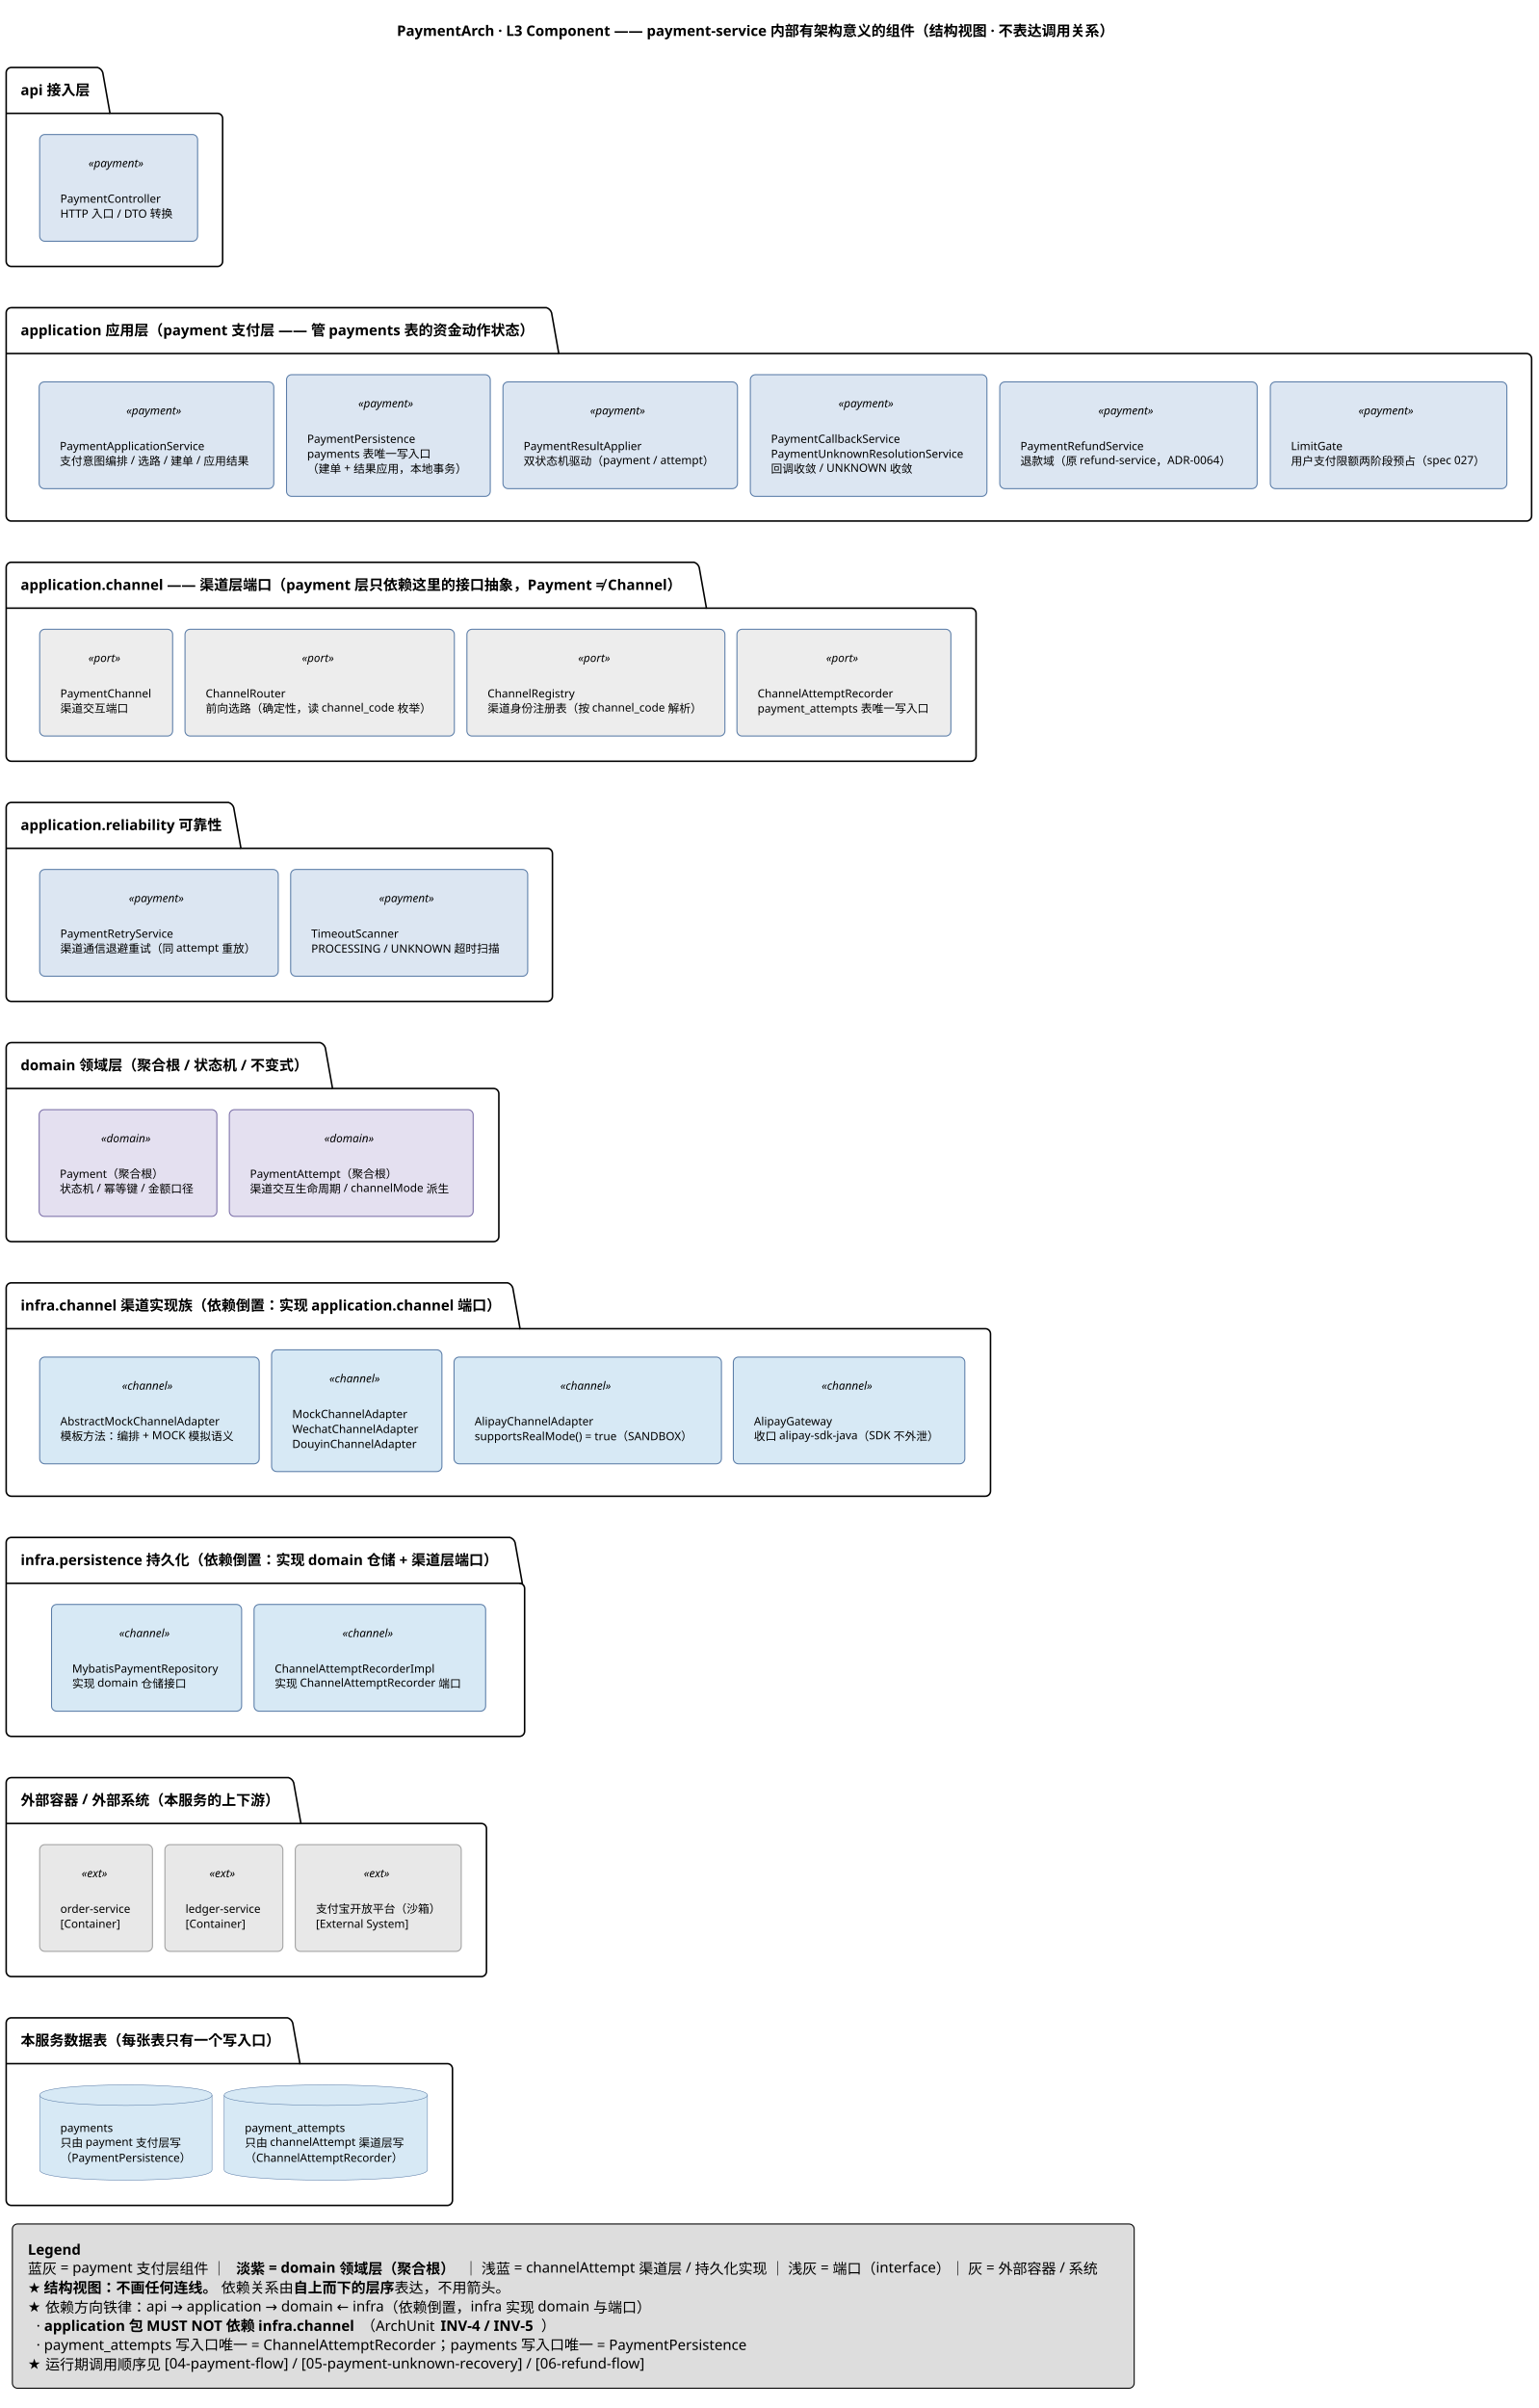
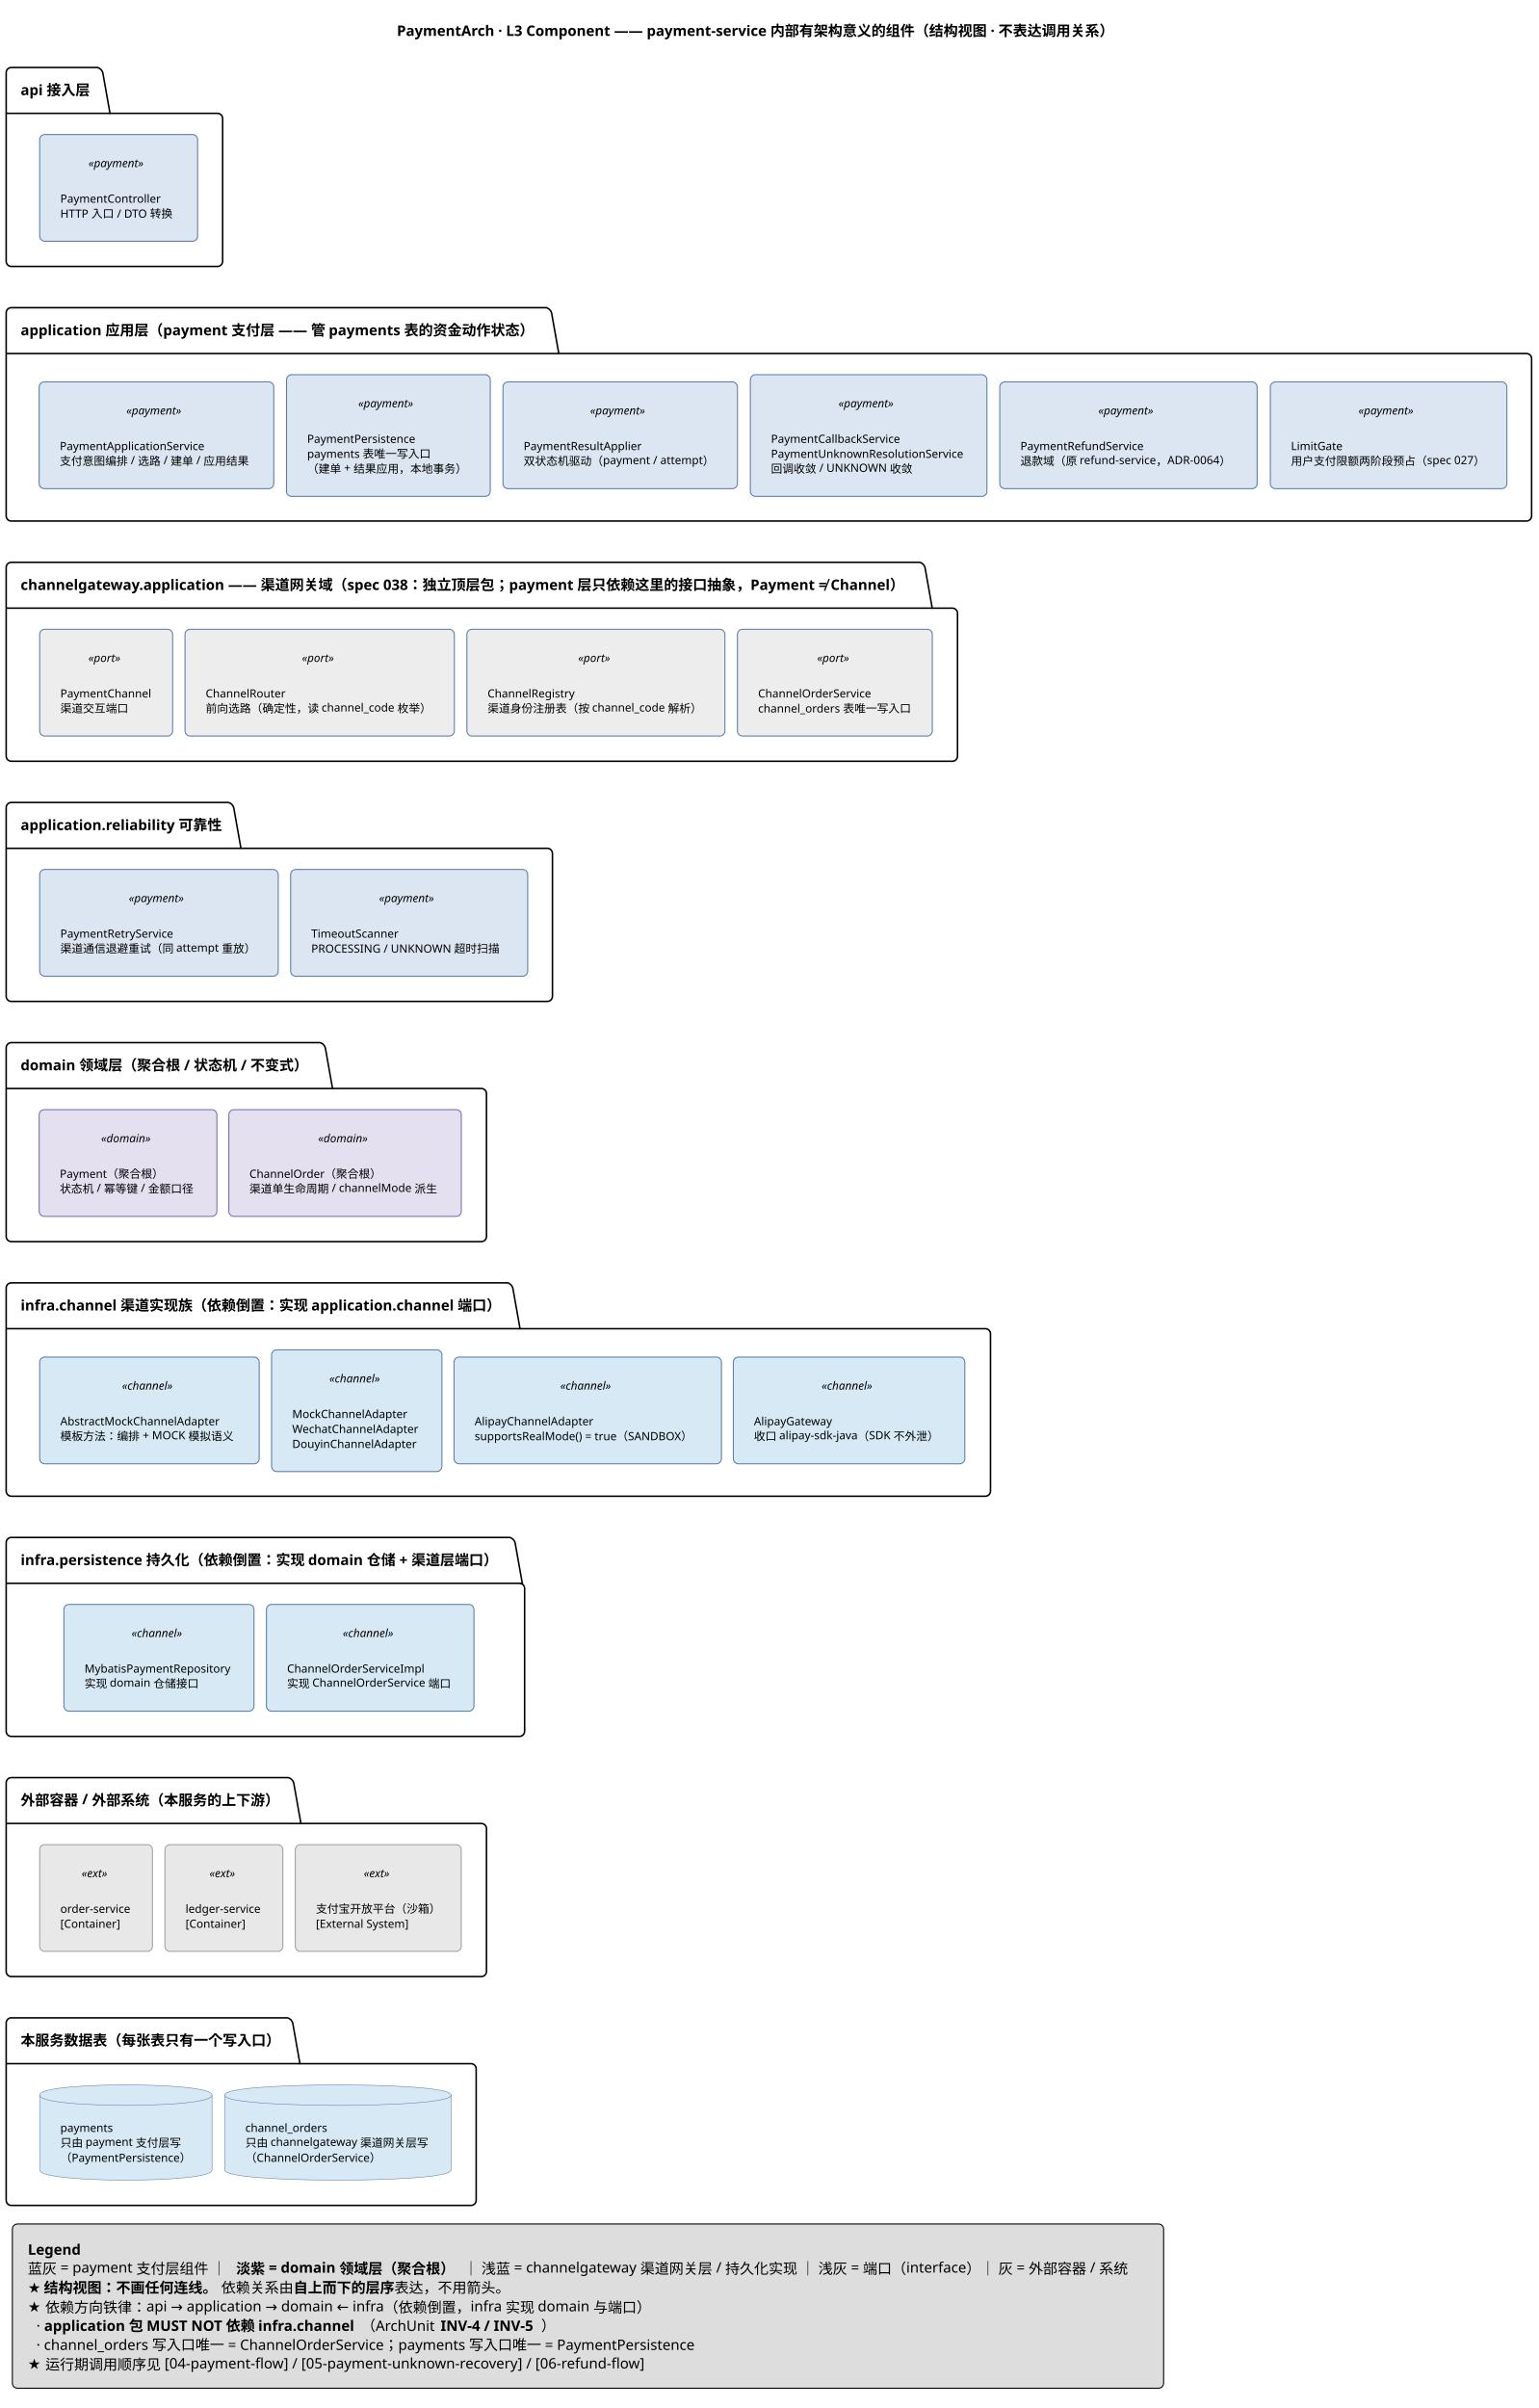
<svg xmlns="http://www.w3.org/2000/svg" contentStyleType="text/css" height="2336px" preserveAspectRatio="none" style="width:1493px;height:2336px;background:#FFFFFF;" version="1.1" viewBox="0 0 1493 2336" width="1493px" zoomAndPan="magnify">
  <defs />
  <g>
    <text fill="#000000" font-family="Microsoft YaHei" font-size="14" font-weight="bold" lengthAdjust="spacing" textLength="708.928" x="385.036" y="34.813">PaymentArch · L3 Component —— payment-service 内部有架构意义的组件（结构视图 · 不表达调用关系）</text>
    <g id="cluster_API">
      <path d="M11,65.478 L94.724,65.478 A7.5,7.5 0 0 1 99.724,70.478 L106.724,109.955 L211,109.955 A5,5 0 0 1 216,114.955 L216,253.477 A5,5 0 0 1 211,258.478 L11,258.478 A5,5 0 0 1 6,253.477 L6,70.478 A5,5 0 0 1 11,65.478 " fill="none" style="stroke:#000000;stroke-width:1.5;" />
      <line style="stroke:#000000;stroke-width:1.5;" x1="6" x2="106.724" y1="109.955" y2="109.955" />
      <text fill="#000000" font-family="Microsoft YaHei" font-size="14" font-weight="bold" lengthAdjust="spacing" textLength="67.724" x="20" y="92.291">api 接入层</text>
    </g>
    <g id="cluster_APP">
      <path d="M11,298.478 L530.152,298.478 A7.5,7.5 0 0 1 535.152,303.478 L542.152,342.955 L1481,342.955 A5,5 0 0 1 1486,347.955 L1486,500.478 A5,5 0 0 1 1481,505.478 L11,505.478 A5,5 0 0 1 6,500.478 L6,303.478 A5,5 0 0 1 11,298.478 " fill="none" style="stroke:#000000;stroke-width:1.5;" />
      <line style="stroke:#000000;stroke-width:1.5;" x1="6" x2="542.152" y1="342.955" y2="342.955" />
      <text fill="#000000" font-family="Microsoft YaHei" font-size="14" font-weight="bold" lengthAdjust="spacing" textLength="503.152" x="20" y="325.291">application 应用层（payment 支付层 —— 管 payments 表的资金动作状态）</text>
    </g>
    <g id="cluster_PORTS">
-       <path d="M11,545.477 L673.393,545.477 A7.5,7.5 0 0 1 678.393,550.477 L685.393,589.955 L942,589.955 A5,5 0 0 1 947,594.955 L947,733.477 A5,5 0 0 1 942,738.477 L11,738.477 A5,5 0 0 1 6,733.477 L6,550.477 A5,5 0 0 1 11,545.477 " fill="none" style="stroke:#000000;stroke-width:1.5;" />
-       <line style="stroke:#000000;stroke-width:1.5;" x1="6" x2="685.393" y1="589.955" y2="589.955" />
-       <text fill="#000000" font-family="Microsoft YaHei" font-size="14" font-weight="bold" lengthAdjust="spacing" textLength="646.393" x="20" y="572.291">application.channel —— 渠道层端口（payment 层只依赖这里的接口抽象，Payment ≠ Channel）</text>
+       <path d="M11,545.477 L892.464,545.477 A7.5,7.5 0 0 1 897.464,550.477 L904.464,589.955 L924,589.955 A5,5 0 0 1 929,594.955 L929,733.477 A5,5 0 0 1 924,738.477 L11,738.477 A5,5 0 0 1 6,733.477 L6,550.477 A5,5 0 0 1 11,545.477 " fill="none" style="stroke:#000000;stroke-width:1.5;" />
+       <line style="stroke:#000000;stroke-width:1.5;" x1="6" x2="904.464" y1="589.955" y2="589.955" />
+       <text fill="#000000" font-family="Microsoft YaHei" font-size="14" font-weight="bold" lengthAdjust="spacing" textLength="865.464" x="20" y="572.291">channelgateway.application —— 渠道网关域（spec 038：独立顶层包；payment 层只依赖这里的接口抽象，Payment ≠ Channel）</text>
    </g>
    <g id="cluster_REL">
      <path d="M11,778.477 L221.763,778.477 A7.5,7.5 0 0 1 226.763,783.477 L233.763,822.955 L531,822.955 A5,5 0 0 1 536,827.955 L536,966.477 A5,5 0 0 1 531,971.477 L11,971.477 A5,5 0 0 1 6,966.477 L6,783.477 A5,5 0 0 1 11,778.477 " fill="none" style="stroke:#000000;stroke-width:1.5;" />
      <line style="stroke:#000000;stroke-width:1.5;" x1="6" x2="233.763" y1="822.955" y2="822.955" />
      <text fill="#000000" font-family="Microsoft YaHei" font-size="14" font-weight="bold" lengthAdjust="spacing" textLength="194.763" x="20" y="805.291">application.reliability 可靠性</text>
    </g>
    <g id="cluster_DOM">
-       <path d="M11,1011.477 L310.637,1011.477 A7.5,7.5 0 0 1 315.637,1016.477 L322.637,1055.955 L479,1055.955 A5,5 0 0 1 484,1060.955 L484,1199.477 A5,5 0 0 1 479,1204.477 L11,1204.477 A5,5 0 0 1 6,1199.477 L6,1016.477 A5,5 0 0 1 11,1011.477 " fill="none" style="stroke:#000000;stroke-width:1.5;" />
+       <path d="M11,1011.477 L310.637,1011.477 A7.5,7.5 0 0 1 315.637,1016.477 L322.637,1055.955 L467,1055.955 A5,5 0 0 1 472,1060.955 L472,1199.477 A5,5 0 0 1 467,1204.477 L11,1204.477 A5,5 0 0 1 6,1199.477 L6,1016.477 A5,5 0 0 1 11,1011.477 " fill="none" style="stroke:#000000;stroke-width:1.5;" />
      <line style="stroke:#000000;stroke-width:1.5;" x1="6" x2="322.637" y1="1055.955" y2="1055.955" />
      <text fill="#000000" font-family="Microsoft YaHei" font-size="14" font-weight="bold" lengthAdjust="spacing" textLength="283.637" x="20" y="1038.291">domain 领域层（聚合根 / 状态机 / 不变式）</text>
    </g>
    <g id="cluster_IMPL">
      <path d="M11,1244.477 L492.548,1244.477 A7.5,7.5 0 0 1 497.548,1249.477 L504.548,1288.955 L956,1288.955 A5,5 0 0 1 961,1293.955 L961,1446.477 A5,5 0 0 1 956,1451.477 L11,1451.477 A5,5 0 0 1 6,1446.477 L6,1249.477 A5,5 0 0 1 11,1244.477 " fill="none" style="stroke:#000000;stroke-width:1.5;" />
      <line style="stroke:#000000;stroke-width:1.5;" x1="6" x2="504.548" y1="1288.955" y2="1288.955" />
      <text fill="#000000" font-family="Microsoft YaHei" font-size="14" font-weight="bold" lengthAdjust="spacing" textLength="465.548" x="20" y="1271.291">infra.channel 渠道实现族（依赖倒置：实现 application.channel 端口）</text>
    </g>
    <g id="cluster_IMPP">
      <path d="M11,1491.477 L494.735,1491.477 A7.5,7.5 0 0 1 499.735,1496.477 L506.735,1535.955 L504,1535.955 A5,5 0 0 1 509,1540.955 L509,1679.477 A5,5 0 0 1 504,1684.477 L11,1684.477 A5,5 0 0 1 6,1679.477 L6,1496.477 A5,5 0 0 1 11,1491.477 " fill="none" style="stroke:#000000;stroke-width:1.5;" />
      <line style="stroke:#000000;stroke-width:1.5;" x1="6" x2="506.735" y1="1535.955" y2="1535.955" />
      <text fill="#000000" font-family="Microsoft YaHei" font-size="14" font-weight="bold" lengthAdjust="spacing" textLength="467.735" x="20" y="1518.291">infra.persistence 持久化（依赖倒置：实现 domain 仓储 + 渠道层端口）</text>
    </g>
    <g id="cluster_EXTS">
      <path d="M11,1724.477 L279.957,1724.477 A7.5,7.5 0 0 1 284.957,1729.477 L291.957,1768.955 L467,1768.955 A5,5 0 0 1 472,1773.955 L472,1912.477 A5,5 0 0 1 467,1917.477 L11,1917.477 A5,5 0 0 1 6,1912.477 L6,1729.477 A5,5 0 0 1 11,1724.477 " fill="none" style="stroke:#000000;stroke-width:1.5;" />
      <line style="stroke:#000000;stroke-width:1.5;" x1="6" x2="291.957" y1="1768.955" y2="1768.955" />
      <text fill="#000000" font-family="Microsoft YaHei" font-size="14" font-weight="bold" lengthAdjust="spacing" textLength="252.957" x="20" y="1751.291">外部容器 / 外部系统（本服务的上下游）</text>
    </g>
    <g id="cluster_TABS">
-       <path d="M11,1957.477 L279,1957.477 A7.5,7.5 0 0 1 284,1962.477 L291,2001.955 L434,2001.955 A5,5 0 0 1 439,2006.955 L439,2134.477 A5,5 0 0 1 434,2139.477 L11,2139.477 A5,5 0 0 1 6,2134.477 L6,1962.477 A5,5 0 0 1 11,1957.477 " fill="none" style="stroke:#000000;stroke-width:1.5;" />
+       <path d="M11,1957.477 L279,1957.477 A7.5,7.5 0 0 1 284,1962.477 L291,2001.955 L457,2001.955 A5,5 0 0 1 462,2006.955 L462,2134.477 A5,5 0 0 1 457,2139.477 L11,2139.477 A5,5 0 0 1 6,2134.477 L6,1962.477 A5,5 0 0 1 11,1957.477 " fill="none" style="stroke:#000000;stroke-width:1.5;" />
      <line style="stroke:#000000;stroke-width:1.5;" x1="6" x2="291" y1="2001.955" y2="2001.955" />
      <text fill="#000000" font-family="Microsoft YaHei" font-size="14" font-weight="bold" lengthAdjust="spacing" textLength="252" x="20" y="1984.291">本服务数据表（每张表只有一个写入口）</text>
    </g>
    <g id="elem_C1">
      <rect fill="#DCE6F2" height="103.554" rx="5" ry="5" style="stroke:#5B7DA8;stroke-width:1;" width="153.217" x="38.5" y="130.477" />
      <text fill="#000000" font-family="Microsoft YaHei" font-size="11" font-style="italic" lengthAdjust="spacing" textLength="58.577" x="85.82" y="162.117">«payment»</text>
      <text fill="#000000" font-family="Microsoft YaHei" font-size="11" lengthAdjust="spacing" textLength="98.774" x="58.5" y="196.635">PaymentController</text>
      <text fill="#000000" font-family="Microsoft YaHei" font-size="11" lengthAdjust="spacing" textLength="113.217" x="58.5" y="211.153">HTTP 入口 / DTO 转换</text>
    </g>
    <g id="elem_A1">
      <rect fill="#DCE6F2" height="103.554" rx="5" ry="5" style="stroke:#5B7DA8;stroke-width:1;" width="227.628" x="38" y="370.478" />
      <text fill="#000000" font-family="Microsoft YaHei" font-size="11" font-style="italic" lengthAdjust="spacing" textLength="58.577" x="122.526" y="402.117">«payment»</text>
      <text fill="#000000" font-family="Microsoft YaHei" font-size="11" lengthAdjust="spacing" textLength="143.344" x="58" y="436.635">PaymentApplicationService</text>
      <text fill="#000000" font-family="Microsoft YaHei" font-size="11" lengthAdjust="spacing" textLength="187.628" x="58" y="451.153">支付意图编排 / 选路 / 建单 / 应用结果</text>
    </g>
    <g id="elem_A2">
      <rect fill="#DCE6F2" height="118.072" rx="5" ry="5" style="stroke:#5B7DA8;stroke-width:1;" width="197.668" x="278" y="363.478" />
      <text fill="#000000" font-family="Microsoft YaHei" font-size="11" font-style="italic" lengthAdjust="spacing" textLength="58.577" x="347.546" y="395.117">«payment»</text>
      <text fill="#000000" font-family="Microsoft YaHei" font-size="11" lengthAdjust="spacing" textLength="105.214" x="298" y="429.635">PaymentPersistence</text>
      <text fill="#000000" font-family="Microsoft YaHei" font-size="11" lengthAdjust="spacing" textLength="120.699" x="298" y="444.153">payments 表唯一写入口</text>
      <text fill="#000000" font-family="Microsoft YaHei" font-size="11" lengthAdjust="spacing" textLength="157.668" x="298" y="458.671">（建单 + 结果应用，本地事务）</text>
    </g>
    <g id="elem_A3">
      <rect fill="#DCE6F2" height="103.554" rx="5" ry="5" style="stroke:#5B7DA8;stroke-width:1;" width="227.51" x="488" y="370.478" />
      <text fill="#000000" font-family="Microsoft YaHei" font-size="11" font-style="italic" lengthAdjust="spacing" textLength="58.577" x="572.467" y="402.117">«payment»</text>
      <text fill="#000000" font-family="Microsoft YaHei" font-size="11" lengthAdjust="spacing" textLength="116.461" x="508" y="436.635">PaymentResultApplier</text>
      <text fill="#000000" font-family="Microsoft YaHei" font-size="11" lengthAdjust="spacing" textLength="187.51" x="508" y="451.153">双状态机驱动（payment / attempt）</text>
    </g>
    <g id="elem_A4">
      <rect fill="#DCE6F2" height="118.072" rx="5" ry="5" style="stroke:#5B7DA8;stroke-width:1;" width="229.53" x="728" y="363.478" />
      <text fill="#000000" font-family="Microsoft YaHei" font-size="11" font-style="italic" lengthAdjust="spacing" textLength="58.577" x="813.476" y="395.117">«payment»</text>
      <text fill="#000000" font-family="Microsoft YaHei" font-size="11" lengthAdjust="spacing" textLength="127.209" x="748" y="429.635">PaymentCallbackService</text>
      <text fill="#000000" font-family="Microsoft YaHei" font-size="11" lengthAdjust="spacing" textLength="189.53" x="748" y="444.153">PaymentUnknownResolutionService</text>
      <text fill="#000000" font-family="Microsoft YaHei" font-size="11" lengthAdjust="spacing" textLength="142.645" x="748" y="458.671">回调收敛 / UNKNOWN 收敛</text>
    </g>
    <g id="elem_A5">
      <rect fill="#DCE6F2" height="103.554" rx="5" ry="5" style="stroke:#5B7DA8;stroke-width:1;" width="249.714" x="970" y="370.478" />
      <text fill="#000000" font-family="Microsoft YaHei" font-size="11" font-style="italic" lengthAdjust="spacing" textLength="58.577" x="1065.569" y="402.117">«payment»</text>
      <text fill="#000000" font-family="Microsoft YaHei" font-size="11" lengthAdjust="spacing" textLength="121.134" x="990" y="436.635">PaymentRefundService</text>
      <text fill="#000000" font-family="Microsoft YaHei" font-size="11" lengthAdjust="spacing" textLength="209.714" x="990" y="451.153">退款域（原 refund-service，ADR-0064）</text>
    </g>
    <g id="elem_A6">
      <rect fill="#DCE6F2" height="103.554" rx="5" ry="5" style="stroke:#5B7DA8;stroke-width:1;" width="229.481" x="1232.5" y="370.478" />
      <text fill="#000000" font-family="Microsoft YaHei" font-size="11" font-style="italic" lengthAdjust="spacing" textLength="58.577" x="1317.952" y="402.117">«payment»</text>
      <text fill="#000000" font-family="Microsoft YaHei" font-size="11" lengthAdjust="spacing" textLength="50.504" x="1252.5" y="436.635">LimitGate</text>
      <text fill="#000000" font-family="Microsoft YaHei" font-size="11" lengthAdjust="spacing" textLength="189.481" x="1252.5" y="451.153">用户支付限额两阶段预占（spec 027）</text>
    </g>
    <g id="elem_P1">
      <rect fill="#EDEDED" height="103.554" rx="5" ry="5" style="stroke:#5B7DA8;stroke-width:1;" width="128.994" x="38.5" y="610.477" />
      <text fill="#000000" font-family="Microsoft YaHei" font-size="11" font-style="italic" lengthAdjust="spacing" textLength="34.541" x="85.726" y="642.117">«port»</text>
      <text fill="#000000" font-family="Microsoft YaHei" font-size="11" lengthAdjust="spacing" textLength="88.994" x="58.5" y="676.635">PaymentChannel</text>
      <text fill="#000000" font-family="Microsoft YaHei" font-size="11" lengthAdjust="spacing" textLength="66" x="58.5" y="691.153">渠道交互端口</text>
    </g>
    <g id="elem_P2">
      <rect fill="#EDEDED" height="103.554" rx="5" ry="5" style="stroke:#5B7DA8;stroke-width:1;" width="261.321" x="179.5" y="610.477" />
      <text fill="#000000" font-family="Microsoft YaHei" font-size="11" font-style="italic" lengthAdjust="spacing" textLength="34.541" x="292.89" y="642.117">«port»</text>
      <text fill="#000000" font-family="Microsoft YaHei" font-size="11" lengthAdjust="spacing" textLength="78.429" x="199.5" y="676.635">ChannelRouter</text>
      <text fill="#000000" font-family="Microsoft YaHei" font-size="11" lengthAdjust="spacing" textLength="221.321" x="199.5" y="691.153">前向选路（确定性，读 channel_code 枚举）</text>
    </g>
    <g id="elem_P3">
      <rect fill="#EDEDED" height="103.554" rx="5" ry="5" style="stroke:#5B7DA8;stroke-width:1;" width="250.321" x="453" y="610.477" />
      <text fill="#000000" font-family="Microsoft YaHei" font-size="11" font-style="italic" lengthAdjust="spacing" textLength="34.541" x="560.89" y="642.117">«port»</text>
      <text fill="#000000" font-family="Microsoft YaHei" font-size="11" lengthAdjust="spacing" textLength="85.535" x="473" y="676.635">ChannelRegistry</text>
      <text fill="#000000" font-family="Microsoft YaHei" font-size="11" lengthAdjust="spacing" textLength="210.321" x="473" y="691.153">渠道身份注册表（按 channel_code 解析）</text>
    </g>
    <g id="elem_P4">
-       <rect fill="#EDEDED" height="103.554" rx="5" ry="5" style="stroke:#5B7DA8;stroke-width:1;" width="207.578" x="715" y="610.477" />
-       <text fill="#000000" font-family="Microsoft YaHei" font-size="11" font-style="italic" lengthAdjust="spacing" textLength="34.541" x="801.518" y="642.117">«port»</text>
-       <text fill="#000000" font-family="Microsoft YaHei" font-size="11" lengthAdjust="spacing" textLength="134.154" x="735" y="676.635">ChannelAttemptRecorder</text>
-       <text fill="#000000" font-family="Microsoft YaHei" font-size="11" lengthAdjust="spacing" textLength="167.578" x="735" y="691.153">payment_attempts 表唯一写入口</text>
+       <rect fill="#EDEDED" height="103.554" rx="5" ry="5" style="stroke:#5B7DA8;stroke-width:1;" width="189.042" x="715.5" y="610.477" />
+       <text fill="#000000" font-family="Microsoft YaHei" font-size="11" font-style="italic" lengthAdjust="spacing" textLength="34.541" x="792.75" y="642.117">«port»</text>
+       <text fill="#000000" font-family="Microsoft YaHei" font-size="11" lengthAdjust="spacing" textLength="110.827" x="735.5" y="676.635">ChannelOrderService</text>
+       <text fill="#000000" font-family="Microsoft YaHei" font-size="11" lengthAdjust="spacing" textLength="149.042" x="735.5" y="691.153">channel_orders 表唯一写入口</text>
    </g>
    <g id="elem_R1">
      <rect fill="#DCE6F2" height="103.554" rx="5" ry="5" style="stroke:#5B7DA8;stroke-width:1;" width="231.458" x="38.5" y="843.477" />
      <text fill="#000000" font-family="Microsoft YaHei" font-size="11" font-style="italic" lengthAdjust="spacing" textLength="58.577" x="124.94" y="875.117">«payment»</text>
      <text fill="#000000" font-family="Microsoft YaHei" font-size="11" lengthAdjust="spacing" textLength="110.849" x="58.5" y="909.635">PaymentRetryService</text>
      <text fill="#000000" font-family="Microsoft YaHei" font-size="11" lengthAdjust="spacing" textLength="191.458" x="58.5" y="924.153">渠道通信退避重试（同 attempt 重放）</text>
    </g>
    <g id="elem_R2">
      <rect fill="#DCE6F2" height="103.554" rx="5" ry="5" style="stroke:#5B7DA8;stroke-width:1;" width="229.981" x="282" y="843.477" />
      <text fill="#000000" font-family="Microsoft YaHei" font-size="11" font-style="italic" lengthAdjust="spacing" textLength="58.577" x="367.702" y="875.117">«payment»</text>
      <text fill="#000000" font-family="Microsoft YaHei" font-size="11" lengthAdjust="spacing" textLength="85.594" x="302" y="909.635">TimeoutScanner</text>
      <text fill="#000000" font-family="Microsoft YaHei" font-size="11" lengthAdjust="spacing" textLength="189.981" x="302" y="924.153">PROCESSING / UNKNOWN 超时扫描</text>
    </g>
    <g id="elem_D1">
      <rect fill="#E4E0F0" height="103.554" rx="5" ry="5" style="stroke:#7B6FA8;stroke-width:1;" width="172.419" x="38" y="1076.477" />
      <text fill="#000000" font-family="Microsoft YaHei" font-size="11" font-style="italic" lengthAdjust="spacing" textLength="52.347" x="98.036" y="1108.117">«domain»</text>
      <text fill="#000000" font-family="Microsoft YaHei" font-size="11" lengthAdjust="spacing" textLength="101.057" x="58" y="1142.635">Payment（聚合根）</text>
      <text fill="#000000" font-family="Microsoft YaHei" font-size="11" lengthAdjust="spacing" textLength="132.419" x="58" y="1157.153">状态机 / 幂等键 / 金额口径</text>
    </g>
    <g id="elem_D2">
-       <rect fill="#E4E0F0" height="103.554" rx="5" ry="5" style="stroke:#7B6FA8;stroke-width:1;" width="236.577" x="222.5" y="1076.477" />
-       <text fill="#000000" font-family="Microsoft YaHei" font-size="11" font-style="italic" lengthAdjust="spacing" textLength="52.347" x="314.615" y="1108.117">«domain»</text>
-       <text fill="#000000" font-family="Microsoft YaHei" font-size="11" lengthAdjust="spacing" textLength="144.665" x="242.5" y="1142.635">PaymentAttempt（聚合根）</text>
-       <text fill="#000000" font-family="Microsoft YaHei" font-size="11" lengthAdjust="spacing" textLength="196.577" x="242.5" y="1157.153">渠道交互生命周期 / channelMode 派生</text>
+       <rect fill="#E4E0F0" height="103.554" rx="5" ry="5" style="stroke:#7B6FA8;stroke-width:1;" width="225.577" x="222" y="1076.477" />
+       <text fill="#000000" font-family="Microsoft YaHei" font-size="11" font-style="italic" lengthAdjust="spacing" textLength="52.347" x="308.615" y="1108.117">«domain»</text>
+       <text fill="#000000" font-family="Microsoft YaHei" font-size="11" lengthAdjust="spacing" textLength="128.579" x="242" y="1142.635">ChannelOrder（聚合根）</text>
+       <text fill="#000000" font-family="Microsoft YaHei" font-size="11" lengthAdjust="spacing" textLength="185.577" x="242" y="1157.153">渠道单生命周期 / channelMode 派生</text>
    </g>
    <g id="elem_I1">
      <rect fill="#D7E9F5" height="103.554" rx="5" ry="5" style="stroke:#5B7DA8;stroke-width:1;" width="212.976" x="38.5" y="1316.477" />
      <text fill="#000000" font-family="Microsoft YaHei" font-size="11" font-style="italic" lengthAdjust="spacing" textLength="53.319" x="118.329" y="1348.117">«channel»</text>
      <text fill="#000000" font-family="Microsoft YaHei" font-size="11" lengthAdjust="spacing" textLength="158.453" x="58.5" y="1382.635">AbstractMockChannelAdapter</text>
      <text fill="#000000" font-family="Microsoft YaHei" font-size="11" lengthAdjust="spacing" textLength="172.976" x="58.5" y="1397.153">模板方法：编排 + MOCK 模拟语义</text>
    </g>
    <g id="elem_I2">
      <rect fill="#D7E9F5" height="118.072" rx="5" ry="5" style="stroke:#5B7DA8;stroke-width:1;" width="165.259" x="263.5" y="1309.477" />
      <text fill="#000000" font-family="Microsoft YaHei" font-size="11" font-style="italic" lengthAdjust="spacing" textLength="53.319" x="319.47" y="1341.117">«channel»</text>
      <text fill="#000000" font-family="Microsoft YaHei" font-size="11" lengthAdjust="spacing" textLength="114.603" x="283.5" y="1375.635">MockChannelAdapter</text>
      <text fill="#000000" font-family="Microsoft YaHei" font-size="11" lengthAdjust="spacing" textLength="125.259" x="283.5" y="1390.153">WechatChannelAdapter</text>
      <text fill="#000000" font-family="Microsoft YaHei" font-size="11" lengthAdjust="spacing" textLength="123.036" x="283.5" y="1404.671">DouyinChannelAdapter</text>
    </g>
    <g id="elem_I3">
      <rect fill="#D7E9F5" height="103.554" rx="5" ry="5" style="stroke:#5B7DA8;stroke-width:1;" width="259.457" x="440.5" y="1316.477" />
      <text fill="#000000" font-family="Microsoft YaHei" font-size="11" font-style="italic" lengthAdjust="spacing" textLength="53.319" x="543.569" y="1348.117">«channel»</text>
      <text fill="#000000" font-family="Microsoft YaHei" font-size="11" lengthAdjust="spacing" textLength="117.879" x="460.5" y="1382.635">AlipayChannelAdapter</text>
      <text fill="#000000" font-family="Microsoft YaHei" font-size="11" lengthAdjust="spacing" textLength="219.458" x="460.5" y="1397.153">supportsRealMode() = true（SANDBOX）</text>
    </g>
    <g id="elem_I4">
      <rect fill="#D7E9F5" height="103.554" rx="5" ry="5" style="stroke:#5B7DA8;stroke-width:1;" width="224.588" x="711.5" y="1316.477" />
      <text fill="#000000" font-family="Microsoft YaHei" font-size="11" font-style="italic" lengthAdjust="spacing" textLength="53.319" x="797.135" y="1348.117">«channel»</text>
      <text fill="#000000" font-family="Microsoft YaHei" font-size="11" lengthAdjust="spacing" textLength="77.709" x="731.5" y="1382.635">AlipayGateway</text>
      <text fill="#000000" font-family="Microsoft YaHei" font-size="11" lengthAdjust="spacing" textLength="184.588" x="731.5" y="1397.153">收口 alipay-sdk-java（SDK 不外泄）</text>
    </g>
    <g id="elem_J1">
-       <rect fill="#D7E9F5" height="103.554" rx="5" ry="5" style="stroke:#5B7DA8;stroke-width:1;" width="184.423" x="50" y="1556.477" />
-       <text fill="#000000" font-family="Microsoft YaHei" font-size="11" font-style="italic" lengthAdjust="spacing" textLength="53.319" x="115.552" y="1588.117">«channel»</text>
-       <text fill="#000000" font-family="Microsoft YaHei" font-size="11" lengthAdjust="spacing" textLength="144.423" x="70" y="1622.635">MybatisPaymentRepository</text>
-       <text fill="#000000" font-family="Microsoft YaHei" font-size="11" lengthAdjust="spacing" textLength="112.632" x="70" y="1637.153">实现 domain 仓储接口</text>
+       <rect fill="#D7E9F5" height="103.554" rx="5" ry="5" style="stroke:#5B7DA8;stroke-width:1;" width="184.423" x="62" y="1556.477" />
+       <text fill="#000000" font-family="Microsoft YaHei" font-size="11" font-style="italic" lengthAdjust="spacing" textLength="53.319" x="127.552" y="1588.117">«channel»</text>
+       <text fill="#000000" font-family="Microsoft YaHei" font-size="11" lengthAdjust="spacing" textLength="144.423" x="82" y="1622.635">MybatisPaymentRepository</text>
+       <text fill="#000000" font-family="Microsoft YaHei" font-size="11" lengthAdjust="spacing" textLength="112.632" x="82" y="1637.153">实现 domain 仓储接口</text>
    </g>
    <g id="elem_J2">
-       <rect fill="#D7E9F5" height="103.554" rx="5" ry="5" style="stroke:#5B7DA8;stroke-width:1;" width="224.664" x="246.5" y="1556.477" />
-       <text fill="#000000" font-family="Microsoft YaHei" font-size="11" font-style="italic" lengthAdjust="spacing" textLength="53.319" x="332.172" y="1588.117">«channel»</text>
-       <text fill="#000000" font-family="Microsoft YaHei" font-size="11" lengthAdjust="spacing" textLength="157.647" x="266.5" y="1622.635">ChannelAttemptRecorderImpl</text>
-       <text fill="#000000" font-family="Microsoft YaHei" font-size="11" lengthAdjust="spacing" textLength="184.664" x="266.5" y="1637.153">实现 ChannelAttemptRecorder 端口</text>
+       <rect fill="#D7E9F5" height="103.554" rx="5" ry="5" style="stroke:#5B7DA8;stroke-width:1;" width="201.337" x="258.5" y="1556.477" />
+       <text fill="#000000" font-family="Microsoft YaHei" font-size="11" font-style="italic" lengthAdjust="spacing" textLength="53.319" x="332.509" y="1588.117">«channel»</text>
+       <text fill="#000000" font-family="Microsoft YaHei" font-size="11" lengthAdjust="spacing" textLength="134.32" x="278.5" y="1622.635">ChannelOrderServiceImpl</text>
+       <text fill="#000000" font-family="Microsoft YaHei" font-size="11" lengthAdjust="spacing" textLength="161.337" x="278.5" y="1637.153">实现 ChannelOrderService 端口</text>
    </g>
    <g id="elem_ORD">
      <rect fill="#E8E8E8" height="103.554" rx="5" ry="5" style="stroke:#A0A0A0;stroke-width:1;" width="109.421" x="38.5" y="1789.477" />
      <text fill="#000000" font-family="Microsoft YaHei" font-size="11" font-style="italic" lengthAdjust="spacing" textLength="28.139" x="79.141" y="1821.117">«ext»</text>
      <text fill="#000000" font-family="Microsoft YaHei" font-size="11" lengthAdjust="spacing" textLength="69.421" x="58.5" y="1855.635">order-service</text>
      <text fill="#000000" font-family="Microsoft YaHei" font-size="11" lengthAdjust="spacing" textLength="58.803" x="58.5" y="1870.153">[Container]</text>
    </g>
    <g id="elem_LED">
      <rect fill="#E8E8E8" height="103.554" rx="5" ry="5" style="stroke:#A0A0A0;stroke-width:1;" width="114.433" x="160" y="1789.477" />
      <text fill="#000000" font-family="Microsoft YaHei" font-size="11" font-style="italic" lengthAdjust="spacing" textLength="28.139" x="203.147" y="1821.117">«ext»</text>
      <text fill="#000000" font-family="Microsoft YaHei" font-size="11" lengthAdjust="spacing" textLength="74.433" x="180" y="1855.635">ledger-service</text>
      <text fill="#000000" font-family="Microsoft YaHei" font-size="11" lengthAdjust="spacing" textLength="58.803" x="180" y="1870.153">[Container]</text>
    </g>
    <g id="elem_ALI">
      <rect fill="#E8E8E8" height="103.554" rx="5" ry="5" style="stroke:#A0A0A0;stroke-width:1;" width="161" x="286.5" y="1789.477" />
      <text fill="#000000" font-family="Microsoft YaHei" font-size="11" font-style="italic" lengthAdjust="spacing" textLength="28.139" x="352.93" y="1821.117">«ext»</text>
      <text fill="#000000" font-family="Microsoft YaHei" font-size="11" lengthAdjust="spacing" textLength="121" x="306.5" y="1855.635">支付宝开放平台（沙箱）</text>
      <text fill="#000000" font-family="Microsoft YaHei" font-size="11" lengthAdjust="spacing" textLength="90.46" x="306.5" y="1870.153">[External System]</text>
    </g>
    <g id="elem_DB1">
      <path d="M38.5,2032.477 C38.5,2022.477 122.107,2022.477 122.107,2022.477 C122.107,2022.477 205.714,2022.477 205.714,2032.477 L205.714,2105.032 C205.714,2115.032 122.107,2115.032 122.107,2115.032 C122.107,2115.032 38.5,2115.032 38.5,2105.032 L38.5,2032.477 " fill="#D7E9F5" style="stroke:#5B7DA8;stroke-width:0.5;" />
      <path d="M38.5,2032.477 C38.5,2042.477 122.107,2042.477 122.107,2042.477 C122.107,2042.477 205.714,2042.477 205.714,2032.477 " fill="none" style="stroke:#5B7DA8;stroke-width:0.5;" />
      <text fill="#000000" font-family="Microsoft YaHei" font-size="11" lengthAdjust="spacing" textLength="51.444" x="58.5" y="2068.117">payments</text>
      <text fill="#000000" font-family="Microsoft YaHei" font-size="11" lengthAdjust="spacing" textLength="118.862" x="58.5" y="2082.635">只由 payment 支付层写</text>
      <text fill="#000000" font-family="Microsoft YaHei" font-size="11" lengthAdjust="spacing" textLength="127.214" x="58.5" y="2097.153">（PaymentPersistence）</text>
    </g>
    <g id="elem_DB2">
-       <path d="M217.5,2032.477 C217.5,2022.477 316.106,2022.477 316.106,2022.477 C316.106,2022.477 414.712,2022.477 414.712,2032.477 L414.712,2105.032 C414.712,2115.032 316.106,2115.032 316.106,2115.032 C316.106,2115.032 217.5,2115.032 217.5,2105.032 L217.5,2032.477 " fill="#D7E9F5" style="stroke:#5B7DA8;stroke-width:0.5;" />
-       <path d="M217.5,2032.477 C217.5,2042.477 316.106,2042.477 316.106,2042.477 C316.106,2042.477 414.712,2042.477 414.712,2032.477 " fill="none" style="stroke:#5B7DA8;stroke-width:0.5;" />
-       <text fill="#000000" font-family="Microsoft YaHei" font-size="11" lengthAdjust="spacing" textLength="98.323" x="237.5" y="2068.117">payment_attempts</text>
-       <text fill="#000000" font-family="Microsoft YaHei" font-size="11" lengthAdjust="spacing" textLength="157.212" x="237.5" y="2082.635">只由 channelAttempt 渠道层写</text>
-       <text fill="#000000" font-family="Microsoft YaHei" font-size="11" lengthAdjust="spacing" textLength="156.154" x="237.5" y="2097.153">（ChannelAttemptRecorder）</text>
-     </g>
-     <rect fill="#DDDDDD" height="159.343" id="_legend" rx="5" ry="5" style="stroke:#000000;stroke-width:1;" width="1088.422" x="12" y="2157.477" />
+       <path d="M218,2032.477 C218,2022.477 327.824,2022.477 327.824,2022.477 C327.824,2022.477 437.647,2022.477 437.647,2032.477 L437.647,2105.032 C437.647,2115.032 327.824,2115.032 327.824,2115.032 C327.824,2115.032 218,2115.032 218,2105.032 L218,2032.477 " fill="#D7E9F5" style="stroke:#5B7DA8;stroke-width:0.5;" />
+       <path d="M218,2032.477 C218,2042.477 327.824,2042.477 327.824,2042.477 C327.824,2042.477 437.647,2042.477 437.647,2032.477 " fill="none" style="stroke:#5B7DA8;stroke-width:0.5;" />
+       <text fill="#000000" font-family="Microsoft YaHei" font-size="11" lengthAdjust="spacing" textLength="79.788" x="238" y="2068.117">channel_orders</text>
+       <text fill="#000000" font-family="Microsoft YaHei" font-size="11" lengthAdjust="spacing" textLength="179.647" x="238" y="2082.635">只由 channelgateway 渠道网关层写</text>
+       <text fill="#000000" font-family="Microsoft YaHei" font-size="11" lengthAdjust="spacing" textLength="132.827" x="238" y="2097.153">（ChannelOrderService）</text>
+     </g>
+     <rect fill="#DDDDDD" height="159.343" id="_legend" rx="5" ry="5" style="stroke:#000000;stroke-width:1;" width="1116.976" x="12" y="2157.477" />
    <text fill="#000000" font-family="Microsoft YaHei" font-size="14" font-weight="bold" lengthAdjust="spacing" textLength="51.632" x="27" y="2187.291">Legend</text>
    <text fill="#000000" font-family="Microsoft YaHei" font-size="14" lengthAdjust="spacing" textLength="197.948" x="27" y="2205.769">蓝灰 = payment 支付层组件 ｜</text>
    <text fill="#000000" font-family="Microsoft YaHei" font-size="14" font-weight="bold" lengthAdjust="spacing" textLength="216.72" x="229.091" y="2205.769">淡紫 = domain 领域层（聚合根）</text>
-     <text fill="#000000" font-family="Microsoft YaHei" font-size="14" lengthAdjust="spacing" textLength="635.469" x="449.953" y="2205.769">｜ 浅蓝 = channelAttempt 渠道层 / 持久化实现 ｜ 浅灰 = 端口（interface）｜ 灰 = 外部容器 / 系统</text>
+     <text fill="#000000" font-family="Microsoft YaHei" font-size="14" lengthAdjust="spacing" textLength="664.023" x="449.953" y="2205.769">｜ 浅蓝 = channelgateway 渠道网关层 / 持久化实现 ｜ 浅灰 = 端口（interface）｜ 灰 = 外部容器 / 系统</text>
    <text fill="#000000" font-family="Microsoft YaHei" font-size="14" lengthAdjust="spacing" textLength="11.423" x="27" y="2224.246">★</text>
    <text fill="#000000" font-family="Microsoft YaHei" font-size="14" font-weight="bold" lengthAdjust="spacing" textLength="168" x="42.565" y="2224.246">结构视图：不画任何连线。</text>
    <text fill="#000000" font-family="Microsoft YaHei" font-size="14" lengthAdjust="spacing" textLength="70" x="214.708" y="2224.246">依赖关系由</text>
    <text fill="#000000" font-family="Microsoft YaHei" font-size="14" font-weight="bold" lengthAdjust="spacing" textLength="98" x="284.708" y="2224.246">自上而下的层序</text>
    <text fill="#000000" font-family="Microsoft YaHei" font-size="14" lengthAdjust="spacing" textLength="112" x="382.708" y="2224.246">表达，不用箭头。</text>
    <text fill="#000000" font-family="Microsoft YaHei" font-size="14" lengthAdjust="spacing" textLength="618.263" x="27" y="2242.724">★ 依赖方向铁律：api → application → domain ← infra（依赖倒置，infra 实现 domain 与端口）</text>
    <text fill="#000000" font-family="Microsoft YaHei" font-size="14" lengthAdjust="spacing" textLength="3.37" x="35.285" y="2261.201">·</text>
    <text fill="#000000" font-family="Microsoft YaHei" font-size="14" font-weight="bold" lengthAdjust="spacing" textLength="307.631" x="42.798" y="2261.201">application 包 MUST NOT 依赖 infra.channel</text>
    <text fill="#000000" font-family="Microsoft YaHei" font-size="14" lengthAdjust="spacing" textLength="72.857" x="350.429" y="2261.201">（ArchUnit</text>
    <text fill="#000000" font-family="Microsoft YaHei" font-size="14" font-weight="bold" lengthAdjust="spacing" textLength="97.603" x="427.429" y="2261.201">INV-4 / INV-5</text>
    <text fill="#000000" font-family="Microsoft YaHei" font-size="14" lengthAdjust="spacing" textLength="14" x="525.032" y="2261.201">）</text>
-     <text fill="#000000" font-family="Microsoft YaHei" font-size="14" lengthAdjust="spacing" textLength="702.399" x="35.285" y="2279.679">· payment_attempts 写入口唯一 = ChannelAttemptRecorder；payments 写入口唯一 = PaymentPersistence</text>
+     <text fill="#000000" font-family="Microsoft YaHei" font-size="14" lengthAdjust="spacing" textLength="649.12" x="35.285" y="2279.679">· channel_orders 写入口唯一 = ChannelOrderService；payments 写入口唯一 = PaymentPersistence</text>
    <text fill="#000000" font-family="Microsoft YaHei" font-size="14" lengthAdjust="spacing" textLength="618.7" x="27" y="2298.156">★ 运行期调用顺序见 [04-payment-flow] / [05-payment-unknown-recovery] / [06-refund-flow]</text>
  </g>
</svg>
